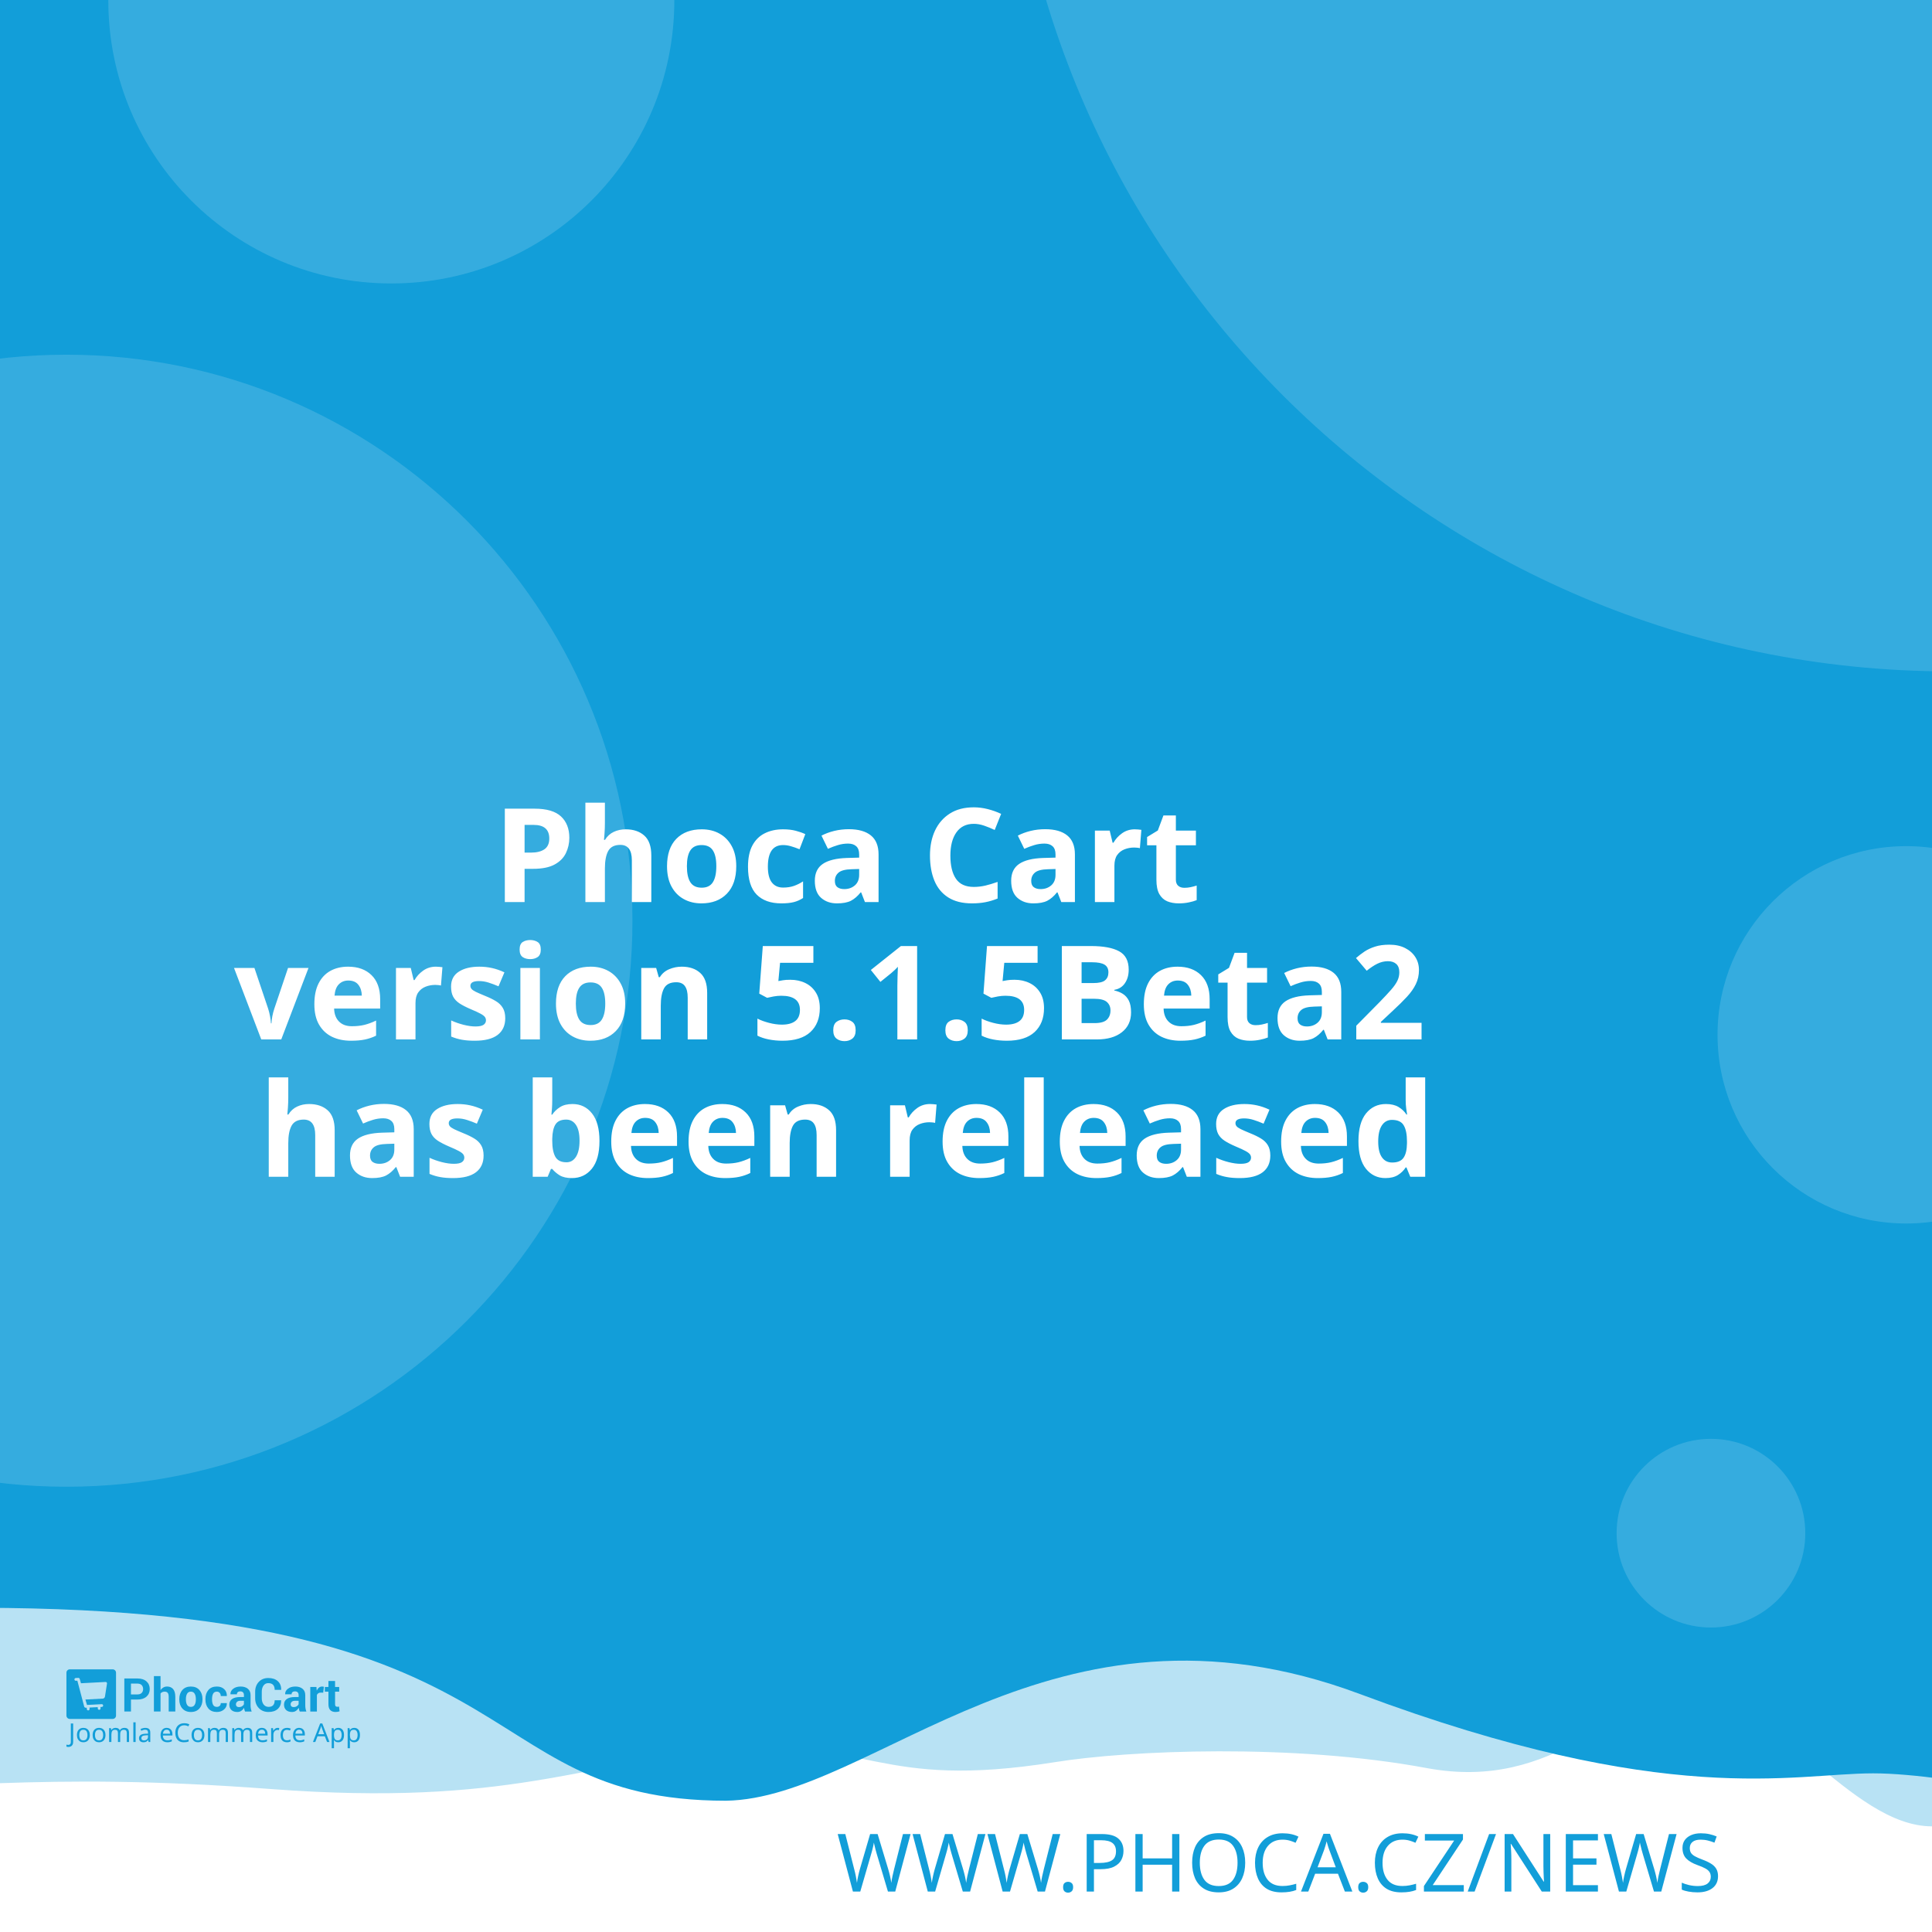
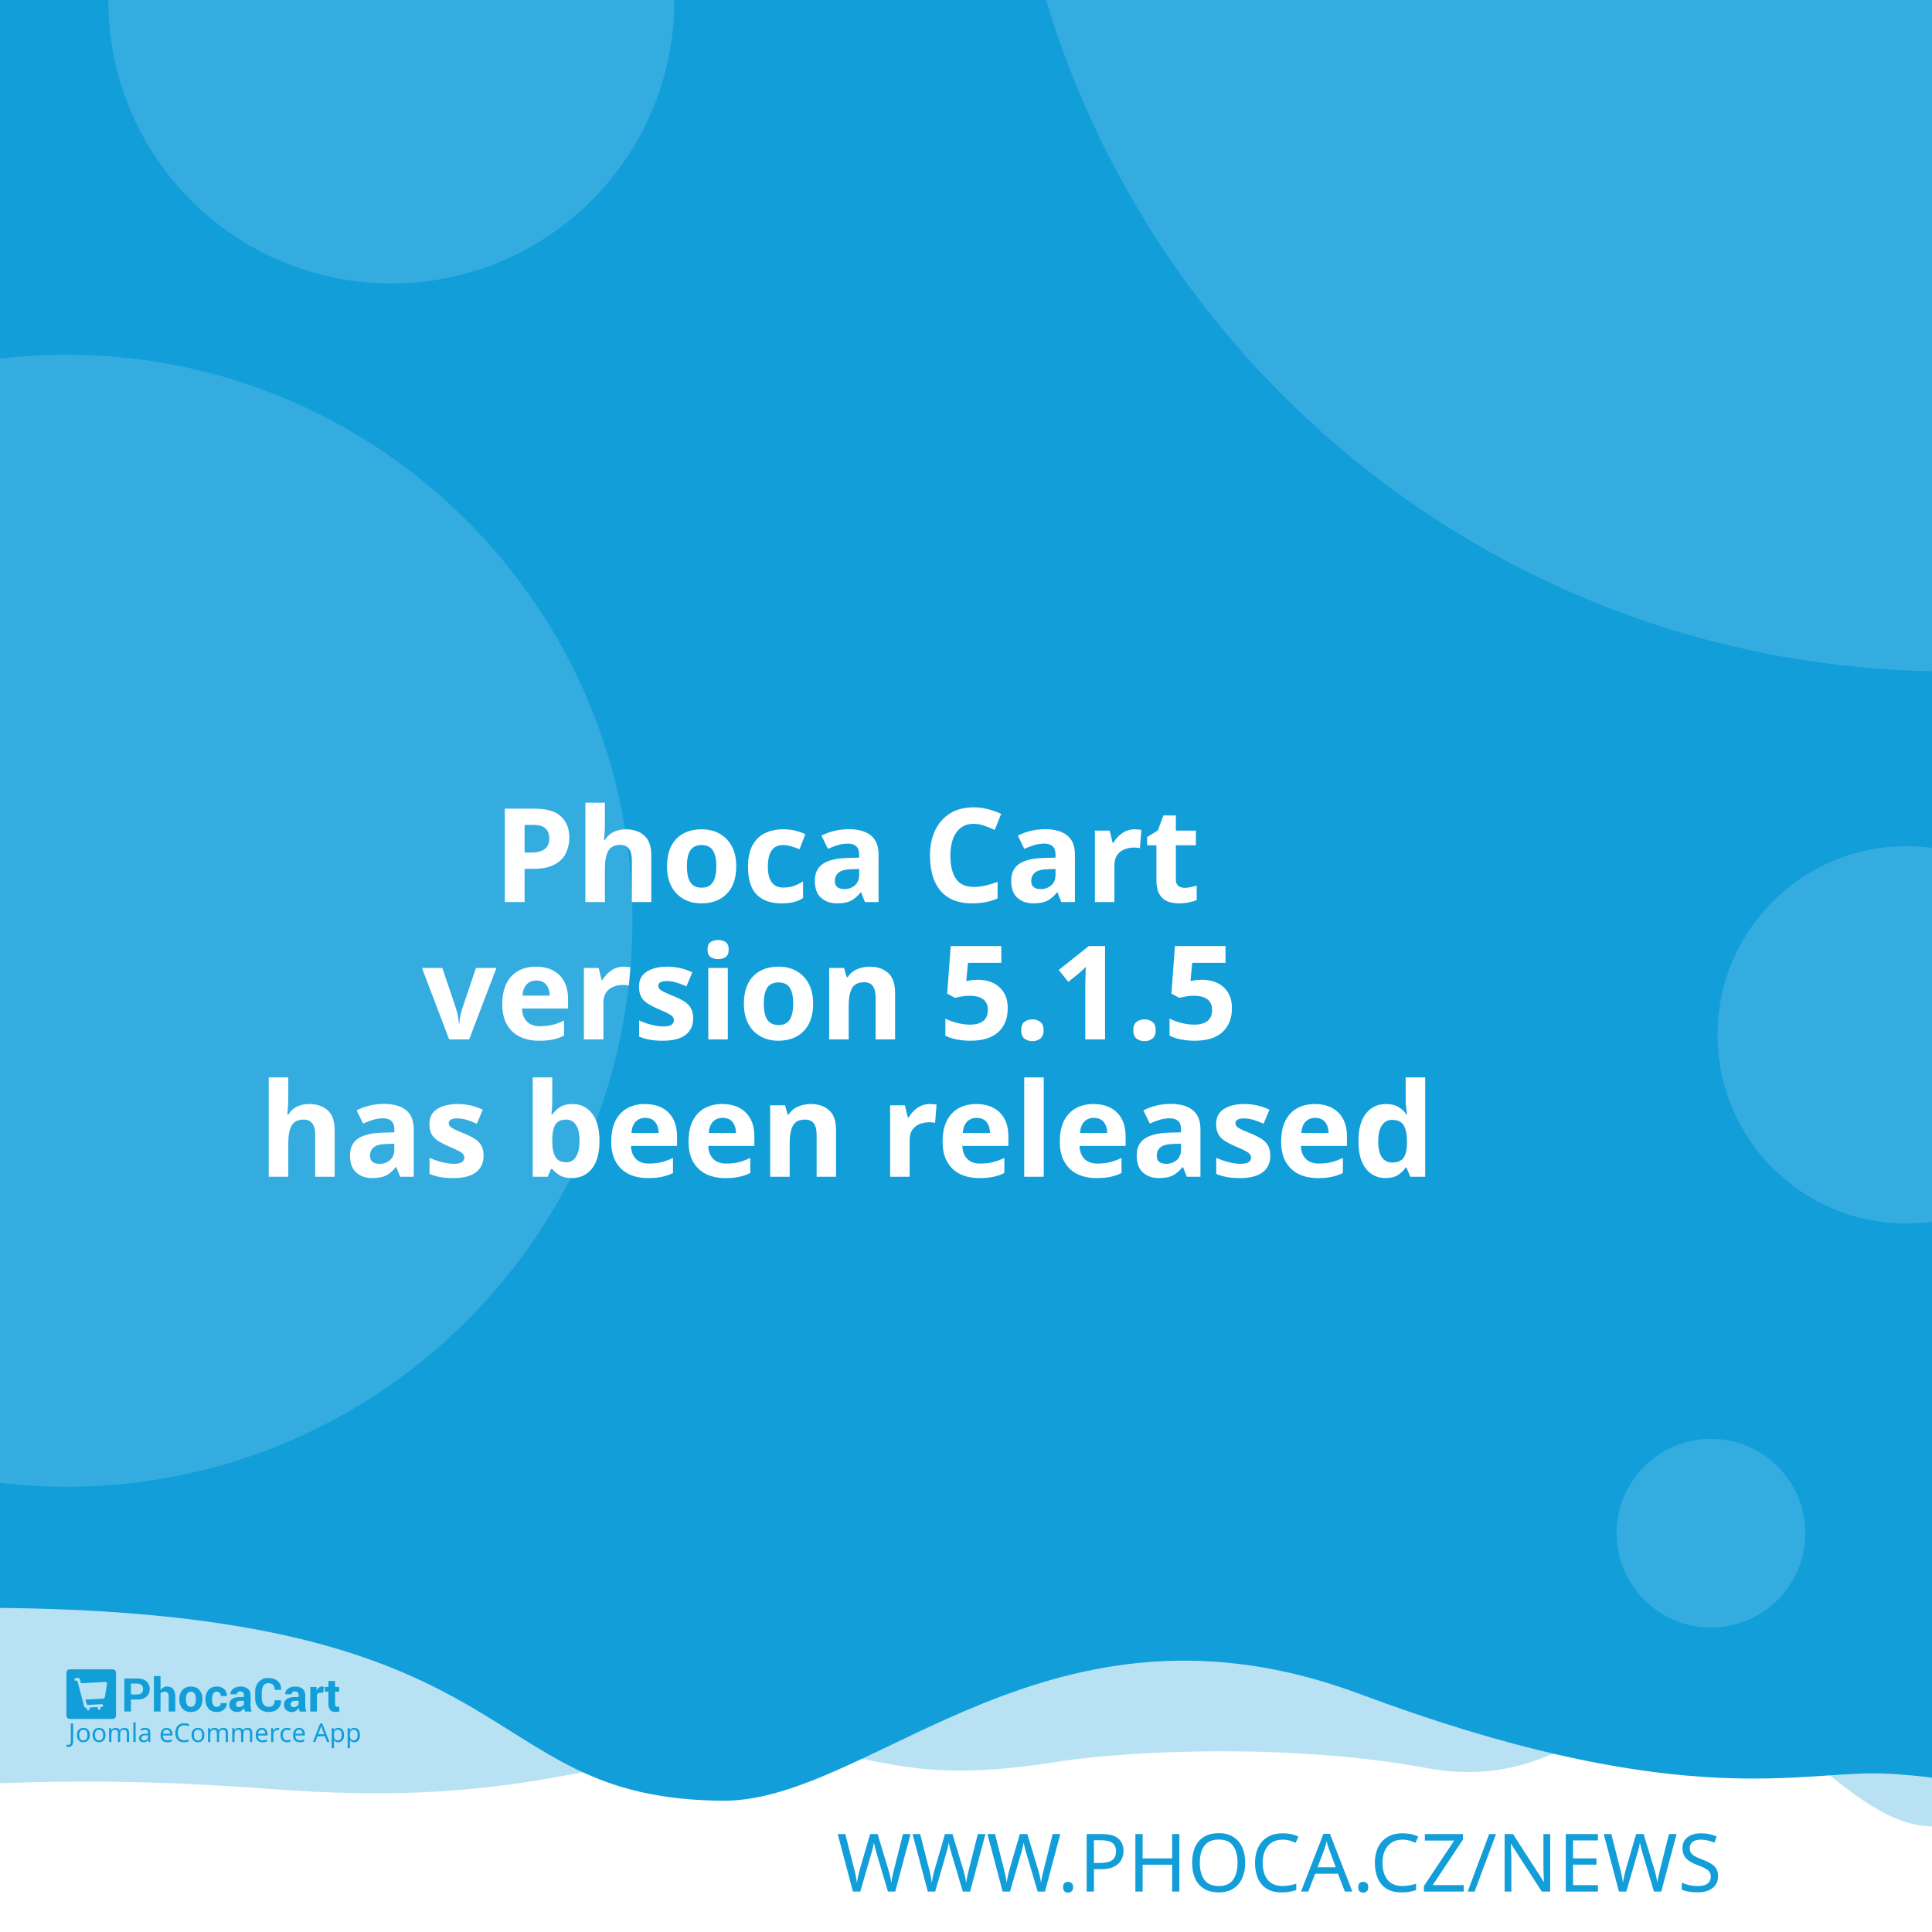
<svg xmlns="http://www.w3.org/2000/svg" width="512" height="512" viewBox="0 0 512 512" version="1.1" id="svg5">
  <defs id="defs2" />
  <g id="layer1">
    <path d="m -288.549,96.962 a 6.384,6.384 0 0 0 -6.384,6.384 v 81.087 a 6.384,6.384 0 0 0 6.384,6.384 h 81.083 a 6.384,6.384 0 0 0 6.384,-6.384 v -81.087 a 6.384,6.384 0 0 0 -6.384,-6.384 z m 16.084,16.188 c 0.591,-0.033 1.134,0.125 1.642,0.482 0.508,0.359 0.842,0.809 1.006,1.355 l 2.415,8.308 46.517,-2.44 c 0.829,-0.043 1.521,0.245 2.074,0.86 0.55,0.606 0.769,1.334 0.636,2.174 l -3.898,24.937 c -0.138,0.736 -0.57,1.497 -1.288,2.273 -0.719,0.787 -1.656,1.211 -2.797,1.272 l -32.861,1.721 3.038,10.253 27.775,-1.455 c 0.726,-0.04 1.351,0.178 1.887,0.648 0.523,0.483 0.803,1.086 0.844,1.812 0.038,0.726 -0.178,1.352 -0.648,1.887 -0.483,0.525 -1.086,0.806 -1.812,0.844 l -2.597,0.137 0.137,2.593 c 0.038,0.729 -0.178,1.356 -0.661,1.879 -0.472,0.535 -1.071,0.819 -1.8,0.856 -0.726,0.038 -1.353,-0.178 -1.879,-0.661 -0.535,-0.472 -0.814,-1.073 -0.852,-1.8 l -0.137,-2.593 -15.573,0.81 0.133,2.597 c 0.038,0.729 -0.176,1.356 -0.648,1.879 -0.483,0.535 -1.086,0.818 -1.812,0.856 -0.726,0.04 -1.352,-0.178 -1.887,-0.661 -0.525,-0.472 -0.806,-1.073 -0.844,-1.8 l -0.137,-2.597 -1.608,0.083 c -0.623,0.033 -1.193,-0.112 -1.721,-0.428 -0.515,-0.317 -0.883,-0.632 -1.11,-0.931 l -0.287,-0.507 -13.05,-49.343 -2.805,0.146 c -0.696,0.038 -1.312,-0.181 -1.858,-0.661 -0.545,-0.472 -0.835,-1.069 -0.873,-1.795 -0.038,-0.729 0.186,-1.353 0.682,-1.879 0.493,-0.535 1.083,-0.818 1.779,-0.856 z" style="fill:#ffffff;stroke-width:1;paint-order:stroke fill markers" id="path400" />
    <rect style="opacity:1;fill:#ffffff;stroke-width:5;stroke-linejoin:round;paint-order:stroke fill markers" id="rect723" width="512" height="512" x="0" y="0" />
    <path id="rect4460" style="opacity:0.3;fill:#129ed9;fill-opacity:1;stroke-width:5;stroke-linejoin:round;paint-order:stroke fill markers" d="M -256,4 H 768 v 480 c 0,0 -42.667,-10 -64,-10 -21.333,0 -42.408,10 -64,10 -21.592,0 -42.667,-10 -64,-10 -21.333,0 -42.408,10 -64,10 -21.592,0 -41.887,-34.701 -63.221,-34.701 -21.333,0 -35.645,25.795 -70.761,19.246 -35.116,-6.549 -78.862,-4.741 -98.515,-1.547 -47.289,7.533 -49.247,-6.724 -87.369,-3.311 -38.122,3.413 -56.921,15.193 -120.307,10.429 -63.387,-4.764 -84.091,0.698 -135.827,-0.116 -21.333,0 -42.408,10 -64,10 -21.592,0 -42.667,-10 -64,-10 -21.333,0 -64,10 -64,10 z" />
    <path id="rect4460-5" style="fill:#129ed9;fill-opacity:1;stroke-width:5;stroke-linejoin:round;paint-order:stroke fill markers" d="M -316,4.9999998e-7 H 708 V 480 c 0,0 -42.667,-10 -64,-10 -21.333,0 -42.408,10 -64,10 -21.592,0 -62.256,-10.048 -83.59,-10.048 -21.333,0 -54.449,9.448 -136.059,-21.03 -81.61,-30.478 -128.583,27.669 -167.971,28.291 -70.795,-0.042 -47.303,-54.288 -212.561,-50.983 C -185.439,429.534 -38.408,480 -60,480 c -21.592,0 -42.667,-10 -64,-10 -21.333,0 -42.408,10 -64,10 -21.592,0 -42.667,-10 -64,-10 -21.333,0 -64,10 -64,10 z" />
    <text xml:space="preserve" style="font-style:normal;font-weight:normal;font-size:21.333px;line-height:1.25;font-family:sans-serif;fill:#129ed9;fill-opacity:1;stroke:none" x="484.042" y="501.277" id="text2910-3-7">
      <tspan id="tspan2908-6-5" x="484.042" y="501.277" style="font-style:normal;font-variant:normal;font-weight:300;font-stretch:normal;font-size:21.333px;font-family:Montserrat;-inkscape-font-specification:'Montserrat Light';text-align:end;text-anchor:end;fill:#129ed9;fill-opacity:1">WWW.PHOCA.CZ/NEWS</tspan>
    </text>
    <text xml:space="preserve" style="font-style:normal;font-variant:normal;font-weight:600;font-stretch:normal;font-size:34.667px;line-height:1.05;font-family:Rubik;-inkscape-font-specification:'Rubik Semi-Bold';fill:#ffffff;fill-opacity:1;stroke:none" x="256" y="165" id="text11252">
      <tspan x="256" y="165" id="tspan403" style="text-align:center;text-anchor:middle" />
      <tspan x="256" y="202.659" style="font-size:34.667px;text-align:center;text-anchor:middle" id="tspan442" />
      <tspan x="256" y="239.059" style="font-size:34.667px;text-align:center;text-anchor:middle" id="tspan444">Phoca Cart</tspan>
-       <tspan x="256" y="275.459" id="tspan1992" style="font-size:34.667px;text-align:center;text-anchor:middle">version 5.1.5Beta2
+       <tspan x="256" y="275.459" id="tspan1992" style="font-size:34.667px;text-align:center;text-anchor:middle">version 5.1.5
</tspan>
      <tspan x="256" y="311.859" id="tspan2906" style="font-size:34.667px;text-align:center;text-anchor:middle">has been released</tspan>
      <tspan x="256" y="348.259" id="tspan1994" style="font-size:34.667px" />
    </text>
    <circle style="opacity:0.15;fill:#ffffff;fill-opacity:1;stroke-width:5;stroke-linejoin:round;paint-order:stroke fill markers" id="path8376" cx="516.67" cy="-72.081" r="250" />
    <circle style="opacity:0.15;fill:#ffffff;fill-opacity:1;stroke-width:5;stroke-linejoin:round;paint-order:stroke fill markers" id="path8376-9" cx="17.604" cy="244" r="150" />
    <circle style="opacity:0.15;fill:#ffffff;fill-opacity:1;stroke-width:5;stroke-linejoin:round;paint-order:stroke fill markers" id="path8376-6" cx="103.704" cy="0.117" r="75" />
    <circle style="opacity:0.15;fill:#ffffff;fill-opacity:1;stroke-width:5;stroke-linejoin:round;paint-order:stroke fill markers" id="path8376-6-2" cx="505.168" cy="274.238" r="50" />
    <g id="g8950" transform="matrix(0.298069,0,0,0.298069,107.3348,335.2596)" style="fill:#129ed9;fill-opacity:1;stroke-width:3.355">
      <g id="g895" transform="translate(-301.0409,359.4151)" style="fill:#129ed9;fill-opacity:1;stroke-width:3.355">
        <g transform="matrix(1.3333,0,0,-1.3333,-75.59,850.15)" fill="#ffffff" image-rendering="optimizeQuality" id="g280" style="clip-rule:evenodd;fill:#129ed9;fill-opacity:1;stroke-width:8.934;shape-rendering:geometricPrecision">
          <path d="m 99.728,617.49 v -7.994 h -4.423 v 22.031 h 8.784 c 2.532,0 4.527,-0.646 5.979,-1.937 1.452,-1.291 2.181,-2.99 2.181,-5.097 0,-2.107 -0.729,-3.801 -2.181,-5.082 -1.452,-1.281 -3.446,-1.921 -5.979,-1.921 z m 0,3.408 h 4.361 c 1.23,0 2.165,0.336 2.801,1.002 0.635,0.671 0.951,1.523 0.951,2.561 0,1.059 -0.315,1.932 -0.946,2.623 -0.63,0.687 -1.566,1.033 -2.806,1.033 H 99.728 Z" id="path262" style="fill:#129ed9;fill-opacity:1;stroke-width:3.355" />
          <path d="m 119.45,623.79 c 0.517,0.749 1.147,1.327 1.891,1.746 0.749,0.418 1.576,0.63 2.485,0.63 1.705,0 3.043,-0.568 4.02,-1.704 0.971,-1.131 1.457,-2.887 1.457,-5.252 v -9.714 h -4.418 v 9.76 c 0,1.276 -0.227,2.174 -0.677,2.706 -0.445,0.532 -1.116,0.795 -2.005,0.795 -0.605,0 -1.137,-0.108 -1.602,-0.325 -0.465,-0.217 -0.847,-0.522 -1.152,-0.919 v -12.017 h -4.418 v 23.611 h 4.418 z" id="path264" style="fill:#129ed9;fill-opacity:1;stroke-width:3.355" />
          <path d="m 131.96,617.83 c 0,2.438 0.682,4.436 2.046,5.996 1.359,1.554 3.25,2.334 5.663,2.334 2.418,0 4.315,-0.774 5.689,-2.329 1.375,-1.549 2.062,-3.553 2.062,-6.001 v -0.32 c 0,-2.458 -0.687,-4.462 -2.051,-6.011 -1.369,-1.544 -3.261,-2.319 -5.674,-2.319 -2.418,0 -4.315,0.775 -5.684,2.319 -1.364,1.549 -2.051,3.553 -2.051,6.011 z m 4.408,-0.31 c 0,-1.487 0.264,-2.68 0.785,-3.584 0.527,-0.899 1.375,-1.348 2.542,-1.348 1.142,0 1.979,0.454 2.506,1.358 0.532,0.904 0.796,2.097 0.796,3.574 v 0.315 c 0,1.446 -0.269,2.629 -0.801,3.542 -0.537,0.914 -1.38,1.374 -2.527,1.374 -1.142,0 -1.979,-0.46 -2.506,-1.379 -0.532,-0.919 -0.796,-2.102 -0.796,-3.537 z" id="path266" style="fill:#129ed9;fill-opacity:1;stroke-width:3.355" />
          <path d="m 157.01,612.59 c 0.79,0 1.421,0.227 1.891,0.682 0.475,0.454 0.713,1.064 0.713,1.828 h 4.015 l 0.041,-0.093 c 0.041,-1.653 -0.579,-3.037 -1.871,-4.152 -1.287,-1.116 -2.883,-1.673 -4.79,-1.673 -2.439,0 -4.325,0.769 -5.648,2.314 -1.318,1.544 -1.979,3.522 -1.979,5.944 v 0.449 c 0,2.412 0.656,4.395 1.974,5.944 1.317,1.554 3.198,2.329 5.638,2.329 2.02,0 3.648,-0.573 4.883,-1.725 1.235,-1.151 1.835,-2.664 1.793,-4.539 l -0.031,-0.088 h -4.026 c 0,0.842 -0.233,1.544 -0.698,2.107 -0.46,0.558 -1.101,0.837 -1.922,0.837 -1.168,0 -1.995,-0.454 -2.475,-1.358 -0.476,-0.904 -0.718,-2.071 -0.718,-3.496 v -0.454 c 0,-1.456 0.243,-2.628 0.718,-3.522 0.48,-0.888 1.312,-1.332 2.491,-1.332" id="path268" style="fill:#129ed9;fill-opacity:1;stroke-width:3.355" />
          <path d="m 175.8,609.49 c -0.165,0.372 -0.305,0.764 -0.419,1.183 -0.119,0.413 -0.202,0.837 -0.248,1.27 -0.455,-0.8 -1.054,-1.456 -1.798,-1.978 -0.739,-0.521 -1.628,-0.785 -2.656,-0.785 -1.715,0 -3.038,0.439 -3.963,1.322 -0.93,0.883 -1.395,2.086 -1.395,3.604 0,1.606 0.62,2.845 1.855,3.729 1.235,0.883 3.038,1.322 5.41,1.322 h 2.47 v 1.301 c 0,0.785 -0.207,1.394 -0.62,1.828 -0.413,0.434 -1.023,0.651 -1.834,0.651 -0.713,0 -1.266,-0.175 -1.653,-0.522 -0.393,-0.346 -0.584,-0.826 -0.584,-1.446 l -4.268,0.016 -0.016,0.093 c -0.072,1.379 0.527,2.572 1.798,3.579 1.271,1.002 2.946,1.503 5.013,1.503 1.958,0 3.545,-0.496 4.769,-1.492 1.22,-0.992 1.829,-2.406 1.829,-4.24 v -6.76 c 0,-0.769 0.062,-1.492 0.176,-2.164 0.119,-0.676 0.299,-1.348 0.553,-2.014 z m -4.046,2.943 c 0.78,0 1.468,0.191 2.077,0.574 0.605,0.382 1.013,0.826 1.225,1.332 v 2.308 h -2.47 c -0.935,0 -1.648,-0.232 -2.134,-0.702 -0.481,-0.47 -0.724,-1.033 -0.724,-1.699 0,-0.542 0.181,-0.981 0.542,-1.312 0.367,-0.336 0.858,-0.501 1.483,-0.501" id="path270" style="fill:#129ed9;fill-opacity:1;stroke-width:3.355" />
          <path d="m 199.84,617.01 0.031,-0.088 c 0.041,-2.37 -0.682,-4.25 -2.17,-5.645 -1.488,-1.394 -3.555,-2.091 -6.201,-2.091 -2.656,0 -4.811,0.852 -6.464,2.556 -1.653,1.704 -2.486,3.894 -2.486,6.579 v 4.369 c 0,2.67 0.812,4.86 2.424,6.574 1.617,1.715 3.715,2.572 6.299,2.572 2.723,0 4.852,-0.697 6.386,-2.097 1.535,-1.399 2.284,-3.305 2.243,-5.717 l -0.031,-0.088 h -4.299 c 0,1.451 -0.346,2.561 -1.044,3.336 -0.698,0.769 -1.783,1.157 -3.255,1.157 -1.323,0 -2.372,-0.537 -3.147,-1.606 -0.78,-1.074 -1.168,-2.438 -1.168,-4.1 v -4.39 c 0,-1.683 0.408,-3.057 1.225,-4.131 0.822,-1.069 1.922,-1.606 3.317,-1.606 1.38,0 2.403,0.372 3.064,1.11 0.661,0.744 0.992,1.844 0.992,3.305 z" id="path272" style="fill:#129ed9;fill-opacity:1;stroke-width:3.355" />
          <path d="m 212.27,609.49 c -0.165,0.372 -0.305,0.764 -0.419,1.183 -0.119,0.413 -0.202,0.837 -0.248,1.27 -0.455,-0.8 -1.054,-1.456 -1.798,-1.978 -0.739,-0.521 -1.628,-0.785 -2.656,-0.785 -1.716,0 -3.038,0.439 -3.963,1.322 -0.93,0.883 -1.395,2.086 -1.395,3.604 0,1.606 0.62,2.845 1.855,3.729 1.235,0.883 3.039,1.322 5.41,1.322 h 2.47 v 1.301 c 0,0.785 -0.207,1.394 -0.62,1.828 -0.413,0.434 -1.023,0.651 -1.834,0.651 -0.713,0 -1.266,-0.175 -1.654,-0.522 -0.393,-0.346 -0.584,-0.826 -0.584,-1.446 l -4.268,0.016 -0.016,0.093 c -0.072,1.379 0.527,2.572 1.798,3.579 1.271,1.002 2.945,1.503 5.013,1.503 1.958,0 3.545,-0.496 4.769,-1.492 1.22,-0.992 1.829,-2.406 1.829,-4.24 v -6.76 c 0,-0.769 0.062,-1.492 0.176,-2.164 0.119,-0.676 0.3,-1.348 0.553,-2.014 z m -4.046,2.943 c 0.78,0 1.468,0.191 2.077,0.574 0.605,0.382 1.013,0.826 1.224,1.332 v 2.308 h -2.47 c -0.935,0 -1.649,-0.232 -2.134,-0.702 -0.481,-0.47 -0.723,-1.033 -0.723,-1.699 0,-0.542 0.181,-0.981 0.542,-1.312 0.367,-0.336 0.858,-0.501 1.483,-0.501" id="path274" style="fill:#129ed9;fill-opacity:1;stroke-width:3.355" />
          <path d="m 227.92,622.06 -1.617,0.046 c -0.656,0 -1.199,-0.134 -1.623,-0.408 -0.423,-0.274 -0.744,-0.656 -0.966,-1.152 v -11.052 h -4.408 v 16.36 h 4.103 l 0.196,-2.422 c 0.382,0.857 0.883,1.528 1.494,2.009 0.61,0.48 1.312,0.723 2.108,0.723 0.223,0 0.429,-0.015 0.615,-0.052 0.186,-0.036 0.377,-0.077 0.568,-0.129 z" id="path276" style="fill:#129ed9;fill-opacity:1;stroke-width:3.355" />
          <path d="m 235.83,629.86 v -4.007 h 2.754 v -3.099 H 235.83 v -8.33 c 0,-0.635 0.129,-1.09 0.393,-1.363 0.263,-0.274 0.615,-0.408 1.059,-0.408 0.232,0 0.434,0.01 0.599,0.036 0.166,0.026 0.362,0.072 0.579,0.129 l 0.383,-3.181 c -0.445,-0.155 -0.878,-0.268 -1.302,-0.341 -0.424,-0.078 -0.884,-0.114 -1.38,-0.114 -1.524,0 -2.697,0.418 -3.519,1.255 -0.822,0.837 -1.235,2.159 -1.235,3.977 v 8.34 h -2.392 v 3.099 h 2.392 v 4.007 z" id="path278" style="fill:#129ed9;fill-opacity:1;stroke-width:3.355" />
        </g>
        <g fill="#ffffff" fill-rule="evenodd" image-rendering="optimizeQuality" stroke-width="1.934" aria-label="Joomla eCommerce App" id="g318" style="clip-rule:evenodd;fill:#129ed9;fill-opacity:1;shape-rendering:geometricPrecision">
          <path d="M 1.704,69 Q 1.151,69 0.736,68.908 0.321,68.839 -0.002,68.7 v -1.752 q 0.369,0.092 0.784,0.161 0.415,0.069 0.876,0.069 0.576,0 1.083,-0.231 0.53,-0.231 0.853,-0.807 0.323,-0.576 0.323,-1.614 v -16.368 h 2.075 v 16.206 q 0,2.374 -1.176,3.504 -1.176,1.13 -3.112,1.13 z" id="path282" style="fill:#129ed9;fill-opacity:1;stroke-width:1.934" />
          <path d="m 20.792,58.419 q 0,3.066 -1.568,4.749 -1.545,1.683 -4.196,1.683 -1.637,0 -2.928,-0.738 -1.268,-0.761 -2.006,-2.19 -0.738,-1.452 -0.738,-3.504 0,-3.066 1.545,-4.726 1.545,-1.66 4.196,-1.66 1.683,0 2.951,0.761 1.291,0.738 2.006,2.167 0.738,1.406 0.738,3.458 z m -9.336,0 q 0,2.19 0.853,3.481 0.876,1.268 2.766,1.268 1.867,0 2.743,-1.268 0.876,-1.291 0.876,-3.481 0,-2.19 -0.876,-3.435 -0.876,-1.245 -2.766,-1.245 -1.89,0 -2.743,1.245 -0.853,1.245 -0.853,3.435 z" id="path284" style="fill:#129ed9;fill-opacity:1;stroke-width:1.934" />
          <path d="m 34.739,58.419 q 0,3.066 -1.568,4.749 -1.545,1.683 -4.196,1.683 -1.637,0 -2.928,-0.738 -1.268,-0.761 -2.006,-2.19 -0.738,-1.452 -0.738,-3.504 0,-3.066 1.545,-4.726 1.545,-1.66 4.196,-1.66 1.683,0 2.951,0.761 1.291,0.738 2.006,2.167 0.738,1.406 0.738,3.458 z m -9.336,0 q 0,2.19 0.853,3.481 0.876,1.268 2.766,1.268 1.867,0 2.743,-1.268 0.876,-1.291 0.876,-3.481 0,-2.19 -0.876,-3.435 -0.876,-1.245 -2.766,-1.245 -1.89,0 -2.743,1.245 -0.853,1.245 -0.853,3.435 z" id="path286" style="fill:#129ed9;fill-opacity:1;stroke-width:1.934" />
          <path d="m 51.499,52.033 q 2.098,0 3.135,1.083 1.037,1.06 1.037,3.458 V 64.62 H 53.666 v -7.953 q 0,-2.928 -2.513,-2.928 -1.798,0 -2.582,1.037 -0.761,1.037 -0.761,3.02 V 64.62 h -2.006 v -7.953 q 0,-2.928 -2.536,-2.928 -1.867,0 -2.582,1.153 -0.715,1.153 -0.715,3.32 v 6.409 h -2.029 v -12.356 h 1.637 l 0.3,1.683 h 0.115 q 0.576,-0.968 1.545,-1.429 0.991,-0.484 2.098,-0.484 2.905,0 3.781,2.075 h 0.115 q 0.622,-1.06 1.683,-1.568 1.083,-0.507 2.282,-0.507 z" id="path288" style="fill:#129ed9;fill-opacity:1;stroke-width:1.934" />
          <path d="M 61.527,64.62 H 59.498 V 47.1 h 2.029 z" id="path290" style="fill:#129ed9;fill-opacity:1;stroke-width:1.934" />
          <path d="m 70.126,52.056 q 2.259,0 3.343,0.991 1.083,0.991 1.083,3.158 v 8.414 h -1.475 l -0.392,-1.752 h -0.092 q -0.807,1.014 -1.706,1.498 -0.876,0.484 -2.444,0.484 -1.683,0 -2.789,-0.876 -1.107,-0.899 -1.107,-2.789 0,-1.844 1.452,-2.836 1.452,-1.014 4.472,-1.107 l 2.098,-0.069 v -0.738 q 0,-1.545 -0.669,-2.144 -0.669,-0.599 -1.89,-0.599 -0.968,0 -1.844,0.3 -0.876,0.277 -1.637,0.645 l -0.622,-1.522 q 0.807,-0.438 1.913,-0.738 1.107,-0.323 2.305,-0.323 z m 0.599,6.593 q -2.305,0.092 -3.204,0.738 -0.876,0.645 -0.876,1.821 0,1.037 0.622,1.522 0.645,0.484 1.637,0.484 1.568,0 2.605,-0.853 1.037,-0.876 1.037,-2.674 v -1.107 z" id="path292" style="fill:#129ed9;fill-opacity:1;stroke-width:1.934" />
          <path d="m 89.144,52.033 q 1.591,0 2.72,0.692 1.153,0.692 1.752,1.96 0.622,1.245 0.622,2.928 v 1.222 h -8.46 q 0.046,2.098 1.06,3.204 1.037,1.083 2.882,1.083 1.176,0 2.075,-0.207 0.922,-0.231 1.89,-0.645 v 1.775 q -0.945,0.415 -1.867,0.599 -0.922,0.207 -2.19,0.207 -1.752,0 -3.112,-0.715 -1.337,-0.715 -2.098,-2.121 -0.738,-1.429 -0.738,-3.481 0,-2.029 0.669,-3.481 0.692,-1.452 1.913,-2.236 1.245,-0.784 2.882,-0.784 z m -0.023,1.66 q -1.452,0 -2.305,0.945 -0.83,0.922 -0.991,2.582 h 6.293 q -0.023,-1.568 -0.738,-2.536 -0.715,-0.991 -2.259,-0.991 z" id="path294" style="fill:#129ed9;fill-opacity:1;stroke-width:1.934" />
          <path d="m 104.71,49.751 q -2.651,0 -4.173,1.775 -1.522,1.775 -1.522,4.864 0,3.066 1.406,4.864 1.429,1.775 4.265,1.775 1.083,0 2.052,-0.184 0.968,-0.184 1.89,-0.461 v 1.798 q -0.922,0.346 -1.913,0.507 -0.968,0.161 -2.328,0.161 -2.513,0 -4.196,-1.037 -1.683,-1.037 -2.536,-2.951 -0.83,-1.913 -0.83,-4.495 0,-2.49 0.899,-4.38 0.922,-1.913 2.697,-2.974 1.775,-1.083 4.311,-1.083 2.605,0 4.541,0.968 l -0.83,1.752 q -0.761,-0.346 -1.706,-0.622 -0.922,-0.277 -2.029,-0.277 z" id="path296" style="fill:#129ed9;fill-opacity:1;stroke-width:1.934" />
          <path d="m 122.69,58.419 q 0,3.066 -1.568,4.749 -1.545,1.683 -4.196,1.683 -1.637,0 -2.928,-0.738 -1.268,-0.761 -2.006,-2.19 -0.738,-1.452 -0.738,-3.504 0,-3.066 1.545,-4.726 1.545,-1.66 4.196,-1.66 1.683,0 2.951,0.761 1.291,0.738 2.006,2.167 0.738,1.406 0.738,3.458 z m -9.336,0 q 0,2.19 0.853,3.481 0.876,1.268 2.766,1.268 1.867,0 2.743,-1.268 0.876,-1.291 0.876,-3.481 0,-2.19 -0.876,-3.435 -0.876,-1.245 -2.766,-1.245 -1.89,0 -2.743,1.245 -0.853,1.245 -0.853,3.435 z" id="path298" style="fill:#129ed9;fill-opacity:1;stroke-width:1.934" />
          <path d="m 139.45,52.033 q 2.098,0 3.135,1.083 1.037,1.06 1.037,3.458 V 64.62 h -2.006 v -7.953 q 0,-2.928 -2.513,-2.928 -1.798,0 -2.582,1.037 -0.761,1.037 -0.761,3.02 V 64.62 h -2.006 v -7.953 q 0,-2.928 -2.536,-2.928 -1.867,0 -2.582,1.153 -0.715,1.153 -0.715,3.32 v 6.409 h -2.029 v -12.356 h 1.637 l 0.3,1.683 h 0.115 q 0.576,-0.968 1.545,-1.429 0.991,-0.484 2.098,-0.484 2.905,0 3.781,2.075 h 0.115 q 0.622,-1.06 1.683,-1.568 1.083,-0.507 2.282,-0.507 z" id="path300" style="fill:#129ed9;fill-opacity:1;stroke-width:1.934" />
          <path d="m 161,52.033 q 2.098,0 3.135,1.083 1.037,1.06 1.037,3.458 V 64.62 h -2.006 v -7.953 q 0,-2.928 -2.513,-2.928 -1.798,0 -2.582,1.037 -0.761,1.037 -0.761,3.02 V 64.62 h -2.006 v -7.953 q 0,-2.928 -2.536,-2.928 -1.867,0 -2.582,1.153 -0.715,1.153 -0.715,3.32 v 6.409 h -2.029 v -12.356 h 1.637 l 0.3,1.683 h 0.115 q 0.576,-0.968 1.545,-1.429 0.991,-0.484 2.098,-0.484 2.905,0 3.781,2.075 h 0.115 q 0.622,-1.06 1.683,-1.568 1.083,-0.507 2.282,-0.507 z" id="path302" style="fill:#129ed9;fill-opacity:1;stroke-width:1.934" />
          <path d="m 173.77,52.033 q 1.591,0 2.72,0.692 1.153,0.692 1.752,1.96 0.622,1.245 0.622,2.928 v 1.222 h -8.46 q 0.046,2.098 1.06,3.204 1.037,1.083 2.882,1.083 1.176,0 2.075,-0.207 0.922,-0.231 1.89,-0.645 v 1.775 q -0.945,0.415 -1.867,0.599 -0.922,0.207 -2.19,0.207 -1.752,0 -3.112,-0.715 -1.337,-0.715 -2.098,-2.121 -0.738,-1.429 -0.738,-3.481 0,-2.029 0.669,-3.481 0.692,-1.452 1.913,-2.236 1.245,-0.784 2.882,-0.784 z m -0.023,1.66 q -1.452,0 -2.305,0.945 -0.83,0.922 -0.991,2.582 h 6.293 q -0.023,-1.568 -0.738,-2.536 -0.715,-0.991 -2.259,-0.991 z" id="path304" style="fill:#129ed9;fill-opacity:1;stroke-width:1.934" />
          <path d="m 187.76,52.033 q 0.346,0 0.738,0.046 0.415,0.023 0.715,0.092 l -0.254,1.867 q -0.3,-0.069 -0.669,-0.115 -0.346,-0.046 -0.669,-0.046 -0.945,0 -1.775,0.53 -0.83,0.507 -1.337,1.452 -0.484,0.922 -0.484,2.167 v 6.593 h -2.029 v -12.356 h 1.66 l 0.231,2.259 h 0.092 q 0.599,-1.014 1.545,-1.752 0.945,-0.738 2.236,-0.738 z" id="path306" style="fill:#129ed9;fill-opacity:1;stroke-width:1.934" />
          <path d="m 196.02,64.851 q -1.637,0 -2.928,-0.669 -1.268,-0.669 -2.006,-2.075 -0.715,-1.406 -0.715,-3.596 0,-2.282 0.761,-3.712 0.761,-1.429 2.052,-2.098 1.314,-0.669 2.974,-0.669 0.945,0 1.821,0.207 0.876,0.184 1.429,0.461 l -0.622,1.683 q -0.553,-0.207 -1.291,-0.392 -0.738,-0.184 -1.383,-0.184 -3.642,0 -3.642,4.68 0,2.236 0.876,3.435 0.899,1.176 2.651,1.176 1.014,0 1.775,-0.207 0.784,-0.207 1.429,-0.507 v 1.798 q -0.622,0.323 -1.383,0.484 -0.738,0.184 -1.798,0.184 z" id="path308" style="fill:#129ed9;fill-opacity:1;stroke-width:1.934" />
          <path d="m 206.9,52.033 q 1.591,0 2.72,0.692 1.153,0.692 1.752,1.96 0.622,1.245 0.622,2.928 v 1.222 h -8.46 q 0.046,2.098 1.06,3.204 1.037,1.083 2.882,1.083 1.176,0 2.075,-0.207 0.922,-0.231 1.89,-0.645 v 1.775 q -0.945,0.415 -1.867,0.599 -0.922,0.207 -2.19,0.207 -1.752,0 -3.112,-0.715 -1.337,-0.715 -2.098,-2.121 -0.738,-1.429 -0.738,-3.481 0,-2.029 0.669,-3.481 0.692,-1.452 1.913,-2.236 1.245,-0.784 2.882,-0.784 z m -0.023,1.66 q -1.452,0 -2.305,0.945 -0.83,0.922 -0.991,2.582 h 6.293 q -0.023,-1.568 -0.738,-2.536 -0.715,-0.991 -2.259,-0.991 z" id="path310" style="fill:#129ed9;fill-opacity:1;stroke-width:1.934" />
          <path d="m 231.73,64.62 -1.983,-5.095 h -6.524 l -1.96,5.095 h -2.098 l 6.432,-16.529 h 1.867 l 6.409,16.529 z m -4.449,-11.918 q -0.069,-0.184 -0.231,-0.669 -0.161,-0.484 -0.323,-0.991 -0.138,-0.53 -0.231,-0.807 -0.161,0.715 -0.369,1.406 -0.207,0.669 -0.346,1.06 l -1.867,4.979 h 5.21 z" id="path312" style="fill:#129ed9;fill-opacity:1;stroke-width:1.934" />
          <path d="m 241.73,52.033 q 2.282,0 3.665,1.591 1.406,1.591 1.406,4.795 0,3.158 -1.406,4.795 -1.383,1.637 -3.688,1.637 -1.429,0 -2.374,-0.53 -0.922,-0.553 -1.452,-1.268 h -0.138 q 0.046,0.392 0.092,0.991 0.046,0.599 0.046,1.037 v 5.072 h -2.029 v -17.889 h 1.66 l 0.277,1.683 h 0.092 q 0.553,-0.807 1.452,-1.36 0.899,-0.553 2.397,-0.553 z m -0.369,1.706 q -1.89,0 -2.674,1.06 -0.761,1.06 -0.807,3.227 v 0.392 q 0,2.282 0.738,3.527 0.761,1.222 2.789,1.222 1.13,0 1.844,-0.622 0.738,-0.622 1.083,-1.683 0.369,-1.083 0.369,-2.467 0,-2.121 -0.83,-3.389 -0.807,-1.268 -2.513,-1.268 z" id="path314" style="fill:#129ed9;fill-opacity:1;stroke-width:1.934" />
          <path d="m 255.91,52.033 q 2.282,0 3.665,1.591 1.406,1.591 1.406,4.795 0,3.158 -1.406,4.795 -1.383,1.637 -3.688,1.637 -1.429,0 -2.374,-0.53 -0.922,-0.553 -1.452,-1.268 h -0.138 q 0.046,0.392 0.092,0.991 0.046,0.599 0.046,1.037 v 5.072 h -2.029 v -17.889 h 1.66 l 0.277,1.683 h 0.092 q 0.553,-0.807 1.452,-1.36 0.899,-0.553 2.397,-0.553 z m -0.369,1.706 q -1.89,0 -2.674,1.06 -0.761,1.06 -0.807,3.227 v 0.392 q 0,2.282 0.738,3.527 0.761,1.222 2.789,1.222 1.13,0 1.844,-0.622 0.738,-0.622 1.083,-1.683 0.369,-1.083 0.369,-2.467 0,-2.121 -0.83,-3.389 -0.807,-1.268 -2.513,-1.268 z" id="path316" style="fill:#129ed9;fill-opacity:1;stroke-width:1.934" />
        </g>
        <path d="M 3,0 A 3,3 0 0 0 0,3 v 38.107 a 3,3 0 0 0 3,3 h 38.105 a 3,3 0 0 0 3,-3 V 3 a 3,3 0 0 0 -3,-3 z m 7.559,7.607 c 0.278,-0.015 0.533,0.059 0.771,0.227 0.239,0.169 0.396,0.38 0.473,0.637 l 1.135,3.904 21.861,-1.147 c 0.39,-0.02 0.715,0.115 0.975,0.404 0.259,0.285 0.361,0.627 0.299,1.022 l -1.832,11.719 c -0.065,0.346 -0.268,0.703 -0.605,1.068 -0.338,0.37 -0.778,0.569 -1.315,0.598 l -15.443,0.809 1.428,4.818 13.053,-0.684 c 0.341,-0.019 0.635,0.084 0.887,0.305 0.246,0.227 0.378,0.51 0.396,0.852 0.018,0.341 -0.084,0.635 -0.305,0.887 -0.227,0.247 -0.51,0.379 -0.852,0.396 l -1.221,0.064 0.064,1.219 c 0.018,0.343 -0.084,0.637 -0.311,0.883 -0.222,0.252 -0.503,0.385 -0.846,0.402 -0.341,0.018 -0.636,-0.084 -0.883,-0.311 -0.252,-0.222 -0.383,-0.504 -0.4,-0.846 l -0.064,-1.219 -7.318,0.381 0.062,1.221 c 0.018,0.343 -0.083,0.637 -0.305,0.883 -0.227,0.252 -0.51,0.384 -0.852,0.402 -0.341,0.019 -0.635,-0.084 -0.887,-0.311 -0.247,-0.222 -0.379,-0.504 -0.396,-0.846 l -0.064,-1.221 -0.756,0.039 c -0.293,0.015 -0.561,-0.052 -0.809,-0.201 -0.242,-0.149 -0.415,-0.297 -0.521,-0.438 l -0.135,-0.238 -6.133,-23.189 -1.318,0.068 C 8.066,10.184 7.776,10.082 7.52,9.856 7.263,9.634 7.127,9.354 7.11,9.012 7.092,8.67 7.197,8.377 7.43,8.13 7.661,7.878 7.939,7.745 8.266,7.727 Z" fill="#ffffff" style="fill:#129ed9;fill-opacity:1;stroke-width:8.934;paint-order:stroke fill markers" id="path334" />
      </g>
    </g>
    <circle style="opacity:0.15;fill:#ffffff;fill-opacity:1;stroke-width:5;stroke-linejoin:round;paint-order:stroke fill markers" id="path8376-6-2-1" cx="453.421" cy="406.309" r="25" />
  </g>
</svg>
